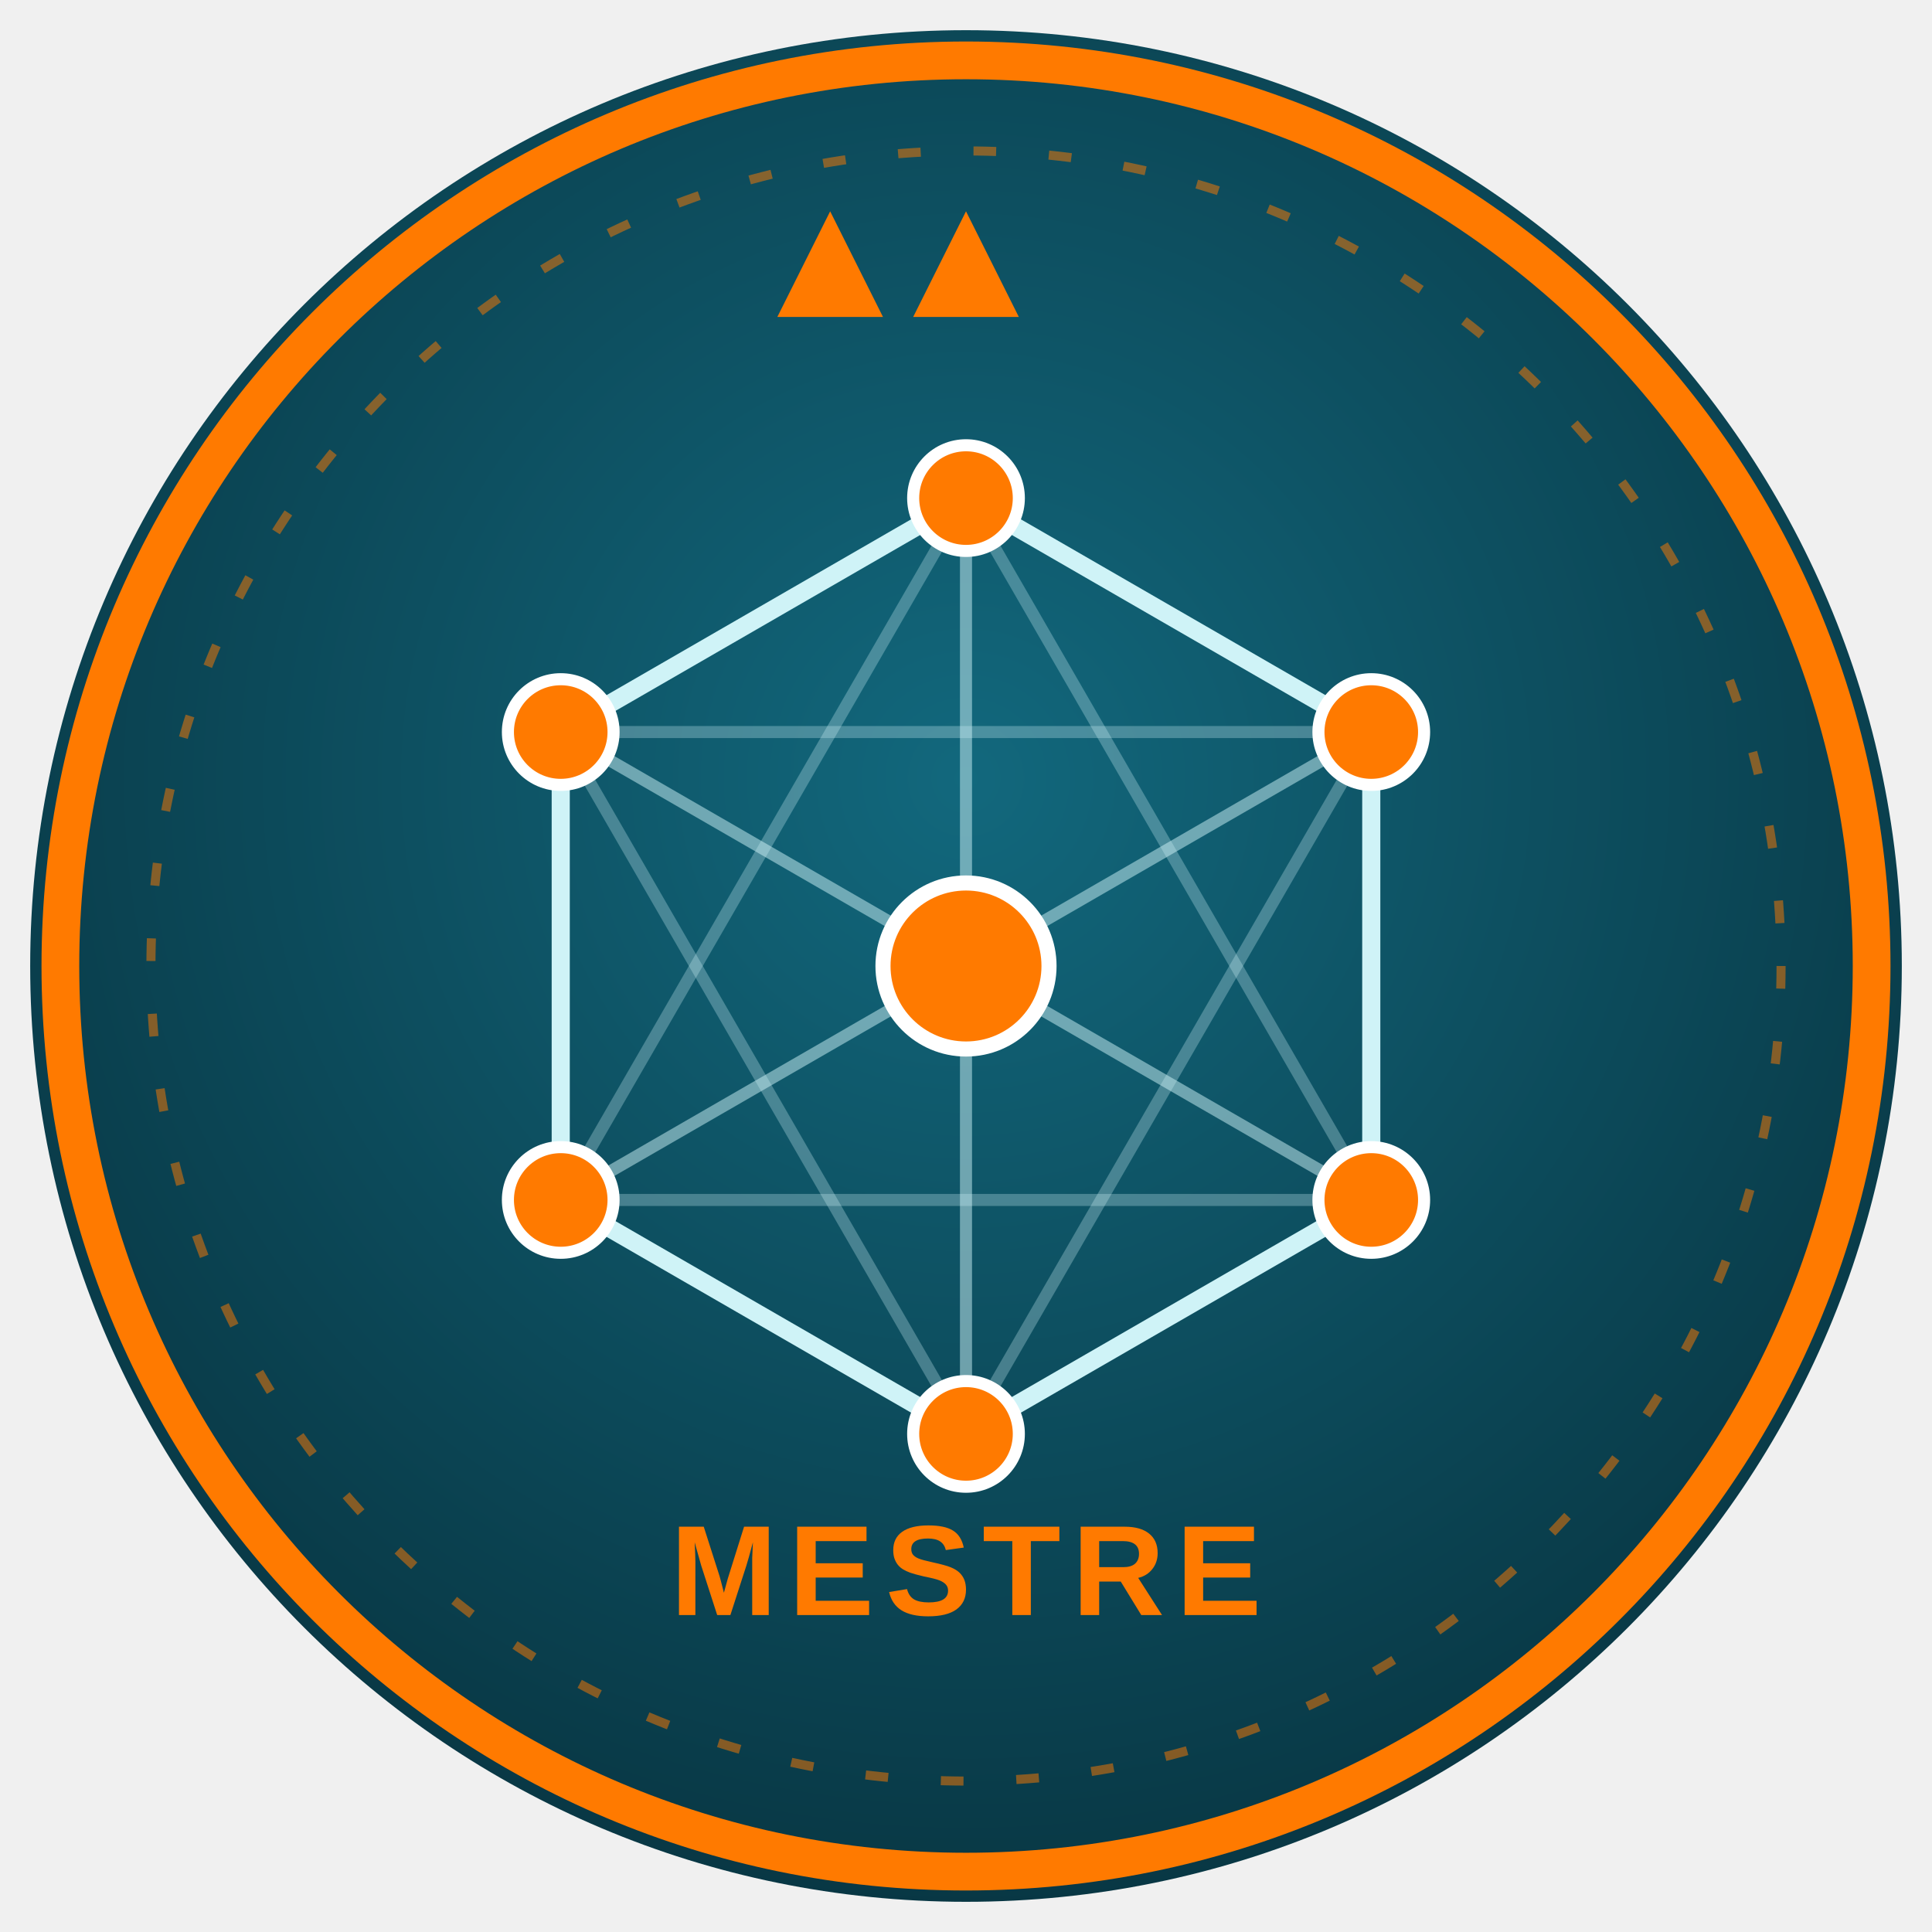
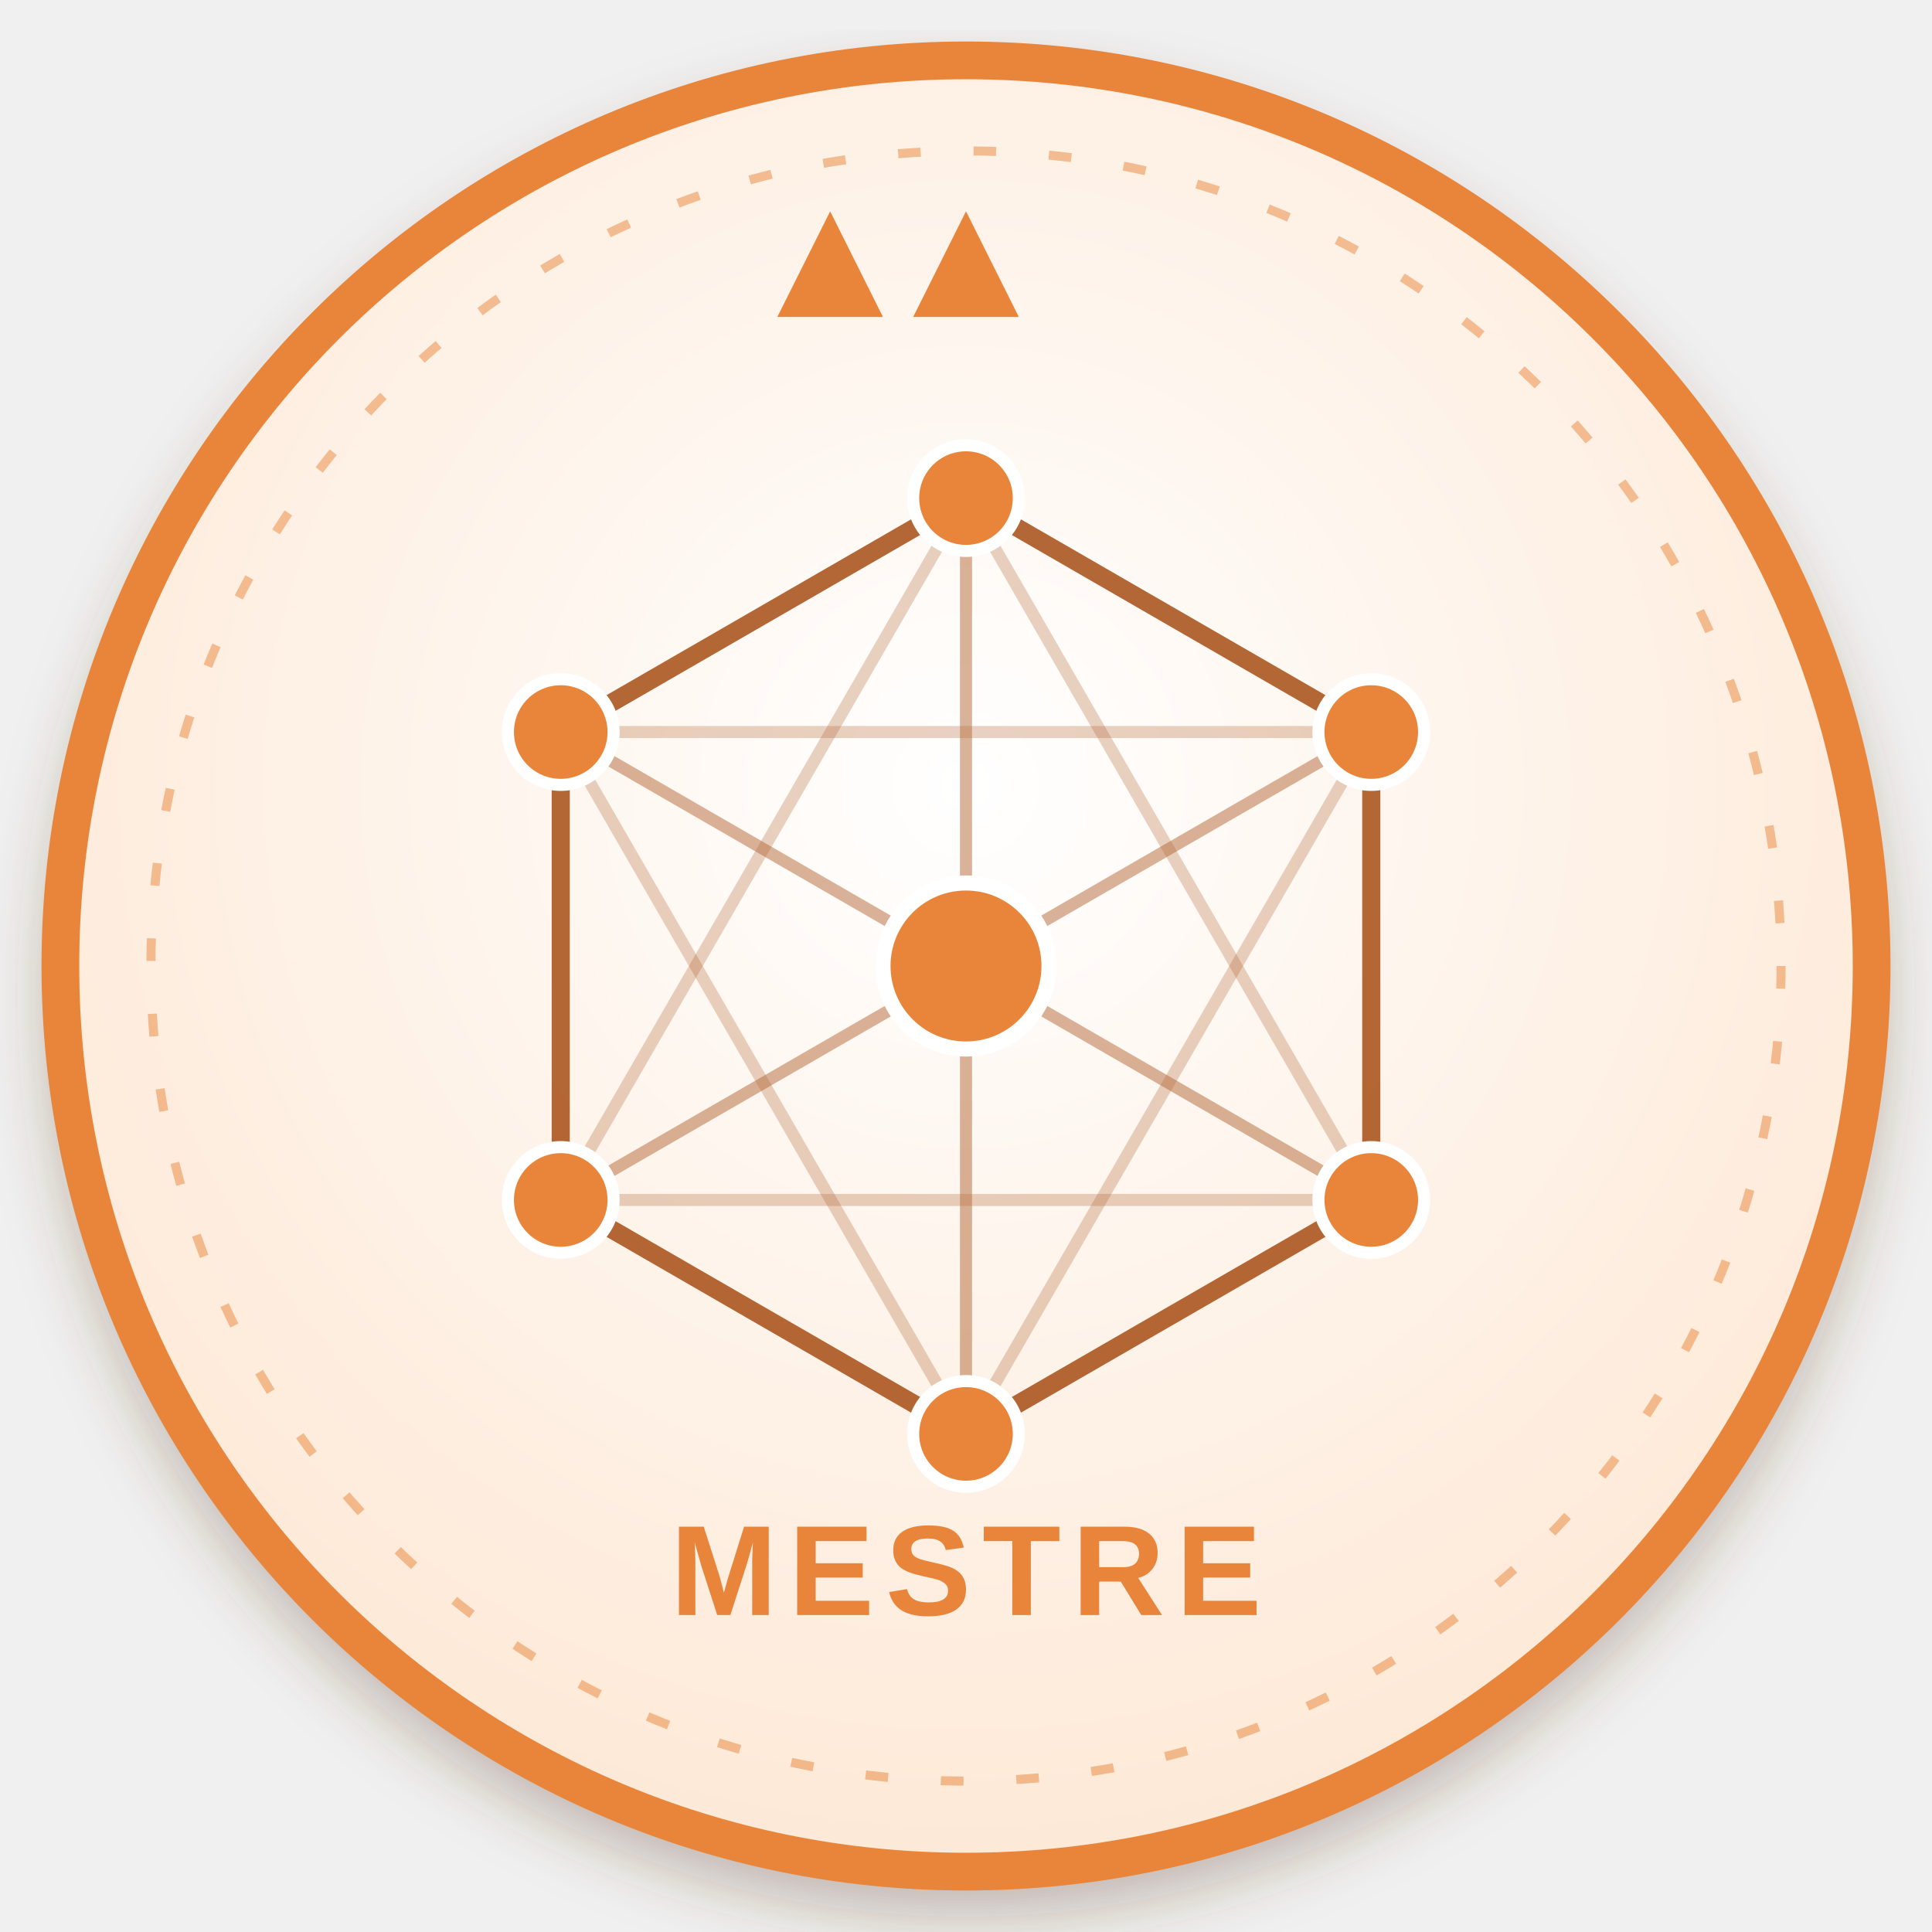
<svg xmlns="http://www.w3.org/2000/svg" viewBox="0 0 256 256" width="256" height="256" role="img" aria-label="Avatar Mestre">
  <defs>
    <radialGradient id="a4" cx=".5" cy=".4" r=".75">
-       <stop offset="0" stop-color="#12687D" />
-       <stop offset="1" stop-color="#062B36" />
+       <stop offset="0" stop-color="#ffffff" />
+       <stop offset="1" stop-color="#fde3cc" />
    </radialGradient>
+     <filter id="s4" x="-10%" y="-10%" width="120%" height="125%">
+       <feDropShadow dx="0" dy="4" stdDeviation="4" flood-color="#5c381a" flood-opacity=".3" />
+     </filter>
  </defs>
-   <circle cx="128" cy="128" r="124" fill="url(#a4)" />
-   <circle cx="128" cy="128" r="120" fill="none" stroke="#FF7A00" stroke-width="5" />
-   <circle cx="128" cy="128" r="108" fill="none" stroke="#FF7A00" stroke-width="1.2" opacity=".5" stroke-dasharray="3 7" />
-   <g stroke="#CFF3F7" stroke-width="2.4" stroke-linecap="round" fill="none">
+   <g filter="url(#s4)">
+     <circle cx="128" cy="128" r="122" fill="url(#a4)" />
+   </g>
+   <circle cx="128" cy="128" r="120" fill="none" stroke="#e8853a" stroke-width="5" />
+   <circle cx="128" cy="128" r="108" fill="none" stroke="#e8853a" stroke-width="1.2" opacity=".5" stroke-dasharray="3 7" />
+   <g stroke="#a64d14" stroke-width="2.4" stroke-linecap="round" fill="none" opacity=".85">
    <path d="M128.0 66.0L181.7 97.0" />
    <path d="M181.7 97.0L181.7 159.0" />
    <path d="M181.7 159.0L128.0 190.0" />
    <path d="M128.0 190.0L74.3 159.0" />
    <path d="M74.3 159.0L74.3 97.0" />
    <path d="M74.3 97.0L128.0 66.0" />
    <g stroke-width="1.6">
      <path d="M128 128L128.0 66.0" opacity=".5" />
      <path d="M128 128L181.7 97.0" opacity=".5" />
      <path d="M128 128L181.7 159.0" opacity=".5" />
      <path d="M128 128L128.0 190.0" opacity=".5" />
      <path d="M128 128L74.3 159.0" opacity=".5" />
      <path d="M128 128L74.3 97.0" opacity=".5" />
      <path d="M128.0 66.0L181.7 159.0" opacity=".3" />
      <path d="M181.7 97.0L128.0 190.0" opacity=".3" />
      <path d="M181.7 159.0L74.3 159.0" opacity=".3" />
      <path d="M128.0 190.0L74.3 97.0" opacity=".3" />
      <path d="M74.3 159.0L128.0 66.0" opacity=".3" />
      <path d="M74.3 97.0L181.7 97.0" opacity=".3" />
    </g>
  </g>
-   <circle cx="128.0" cy="66.0" r="7" fill="#FF7A00" stroke="#fff" stroke-width="1.6" />
-   <circle cx="181.7" cy="97.0" r="7" fill="#FF7A00" stroke="#fff" stroke-width="1.6" />
-   <circle cx="181.7" cy="159.0" r="7" fill="#FF7A00" stroke="#fff" stroke-width="1.6" />
-   <circle cx="128.0" cy="190.0" r="7" fill="#FF7A00" stroke="#fff" stroke-width="1.6" />
-   <circle cx="74.3" cy="159.0" r="7" fill="#FF7A00" stroke="#fff" stroke-width="1.6" />
-   <circle cx="74.3" cy="97.0" r="7" fill="#FF7A00" stroke="#fff" stroke-width="1.6" />
-   <circle cx="128" cy="128" r="11" fill="#FF7A00" stroke="#fff" stroke-width="2" />
-   <path d="M110 28l-7 14h14z" fill="#FF7A00" />
-   <path d="M128 28l-7 14h14z" fill="#FF7A00" />
-   <text x="128" y="214" text-anchor="middle" font-family="'Barlow Condensed',Arial,sans-serif" font-weight="700" font-size="17" fill="#FF7A00" letter-spacing="1.5">MESTRE</text>
+   <circle cx="128.0" cy="66.0" r="7" fill="#e8853a" stroke="#fff" stroke-width="1.6" />
+   <circle cx="181.7" cy="97.0" r="7" fill="#e8853a" stroke="#fff" stroke-width="1.6" />
+   <circle cx="181.7" cy="159.0" r="7" fill="#e8853a" stroke="#fff" stroke-width="1.6" />
+   <circle cx="128.0" cy="190.0" r="7" fill="#e8853a" stroke="#fff" stroke-width="1.6" />
+   <circle cx="74.3" cy="159.0" r="7" fill="#e8853a" stroke="#fff" stroke-width="1.6" />
+   <circle cx="74.3" cy="97.0" r="7" fill="#e8853a" stroke="#fff" stroke-width="1.6" />
+   <circle cx="128" cy="128" r="11" fill="#e8853a" stroke="#fff" stroke-width="2" />
+   <path d="M110 28l-7 14h14z" fill="#e8853a" />
+   <path d="M128 28l-7 14h14z" fill="#e8853a" />
+   <text x="128" y="214" text-anchor="middle" font-family="'Barlow Condensed',Arial,sans-serif" font-weight="700" font-size="17" fill="#e8853a" letter-spacing="1.5">MESTRE</text>
</svg>
